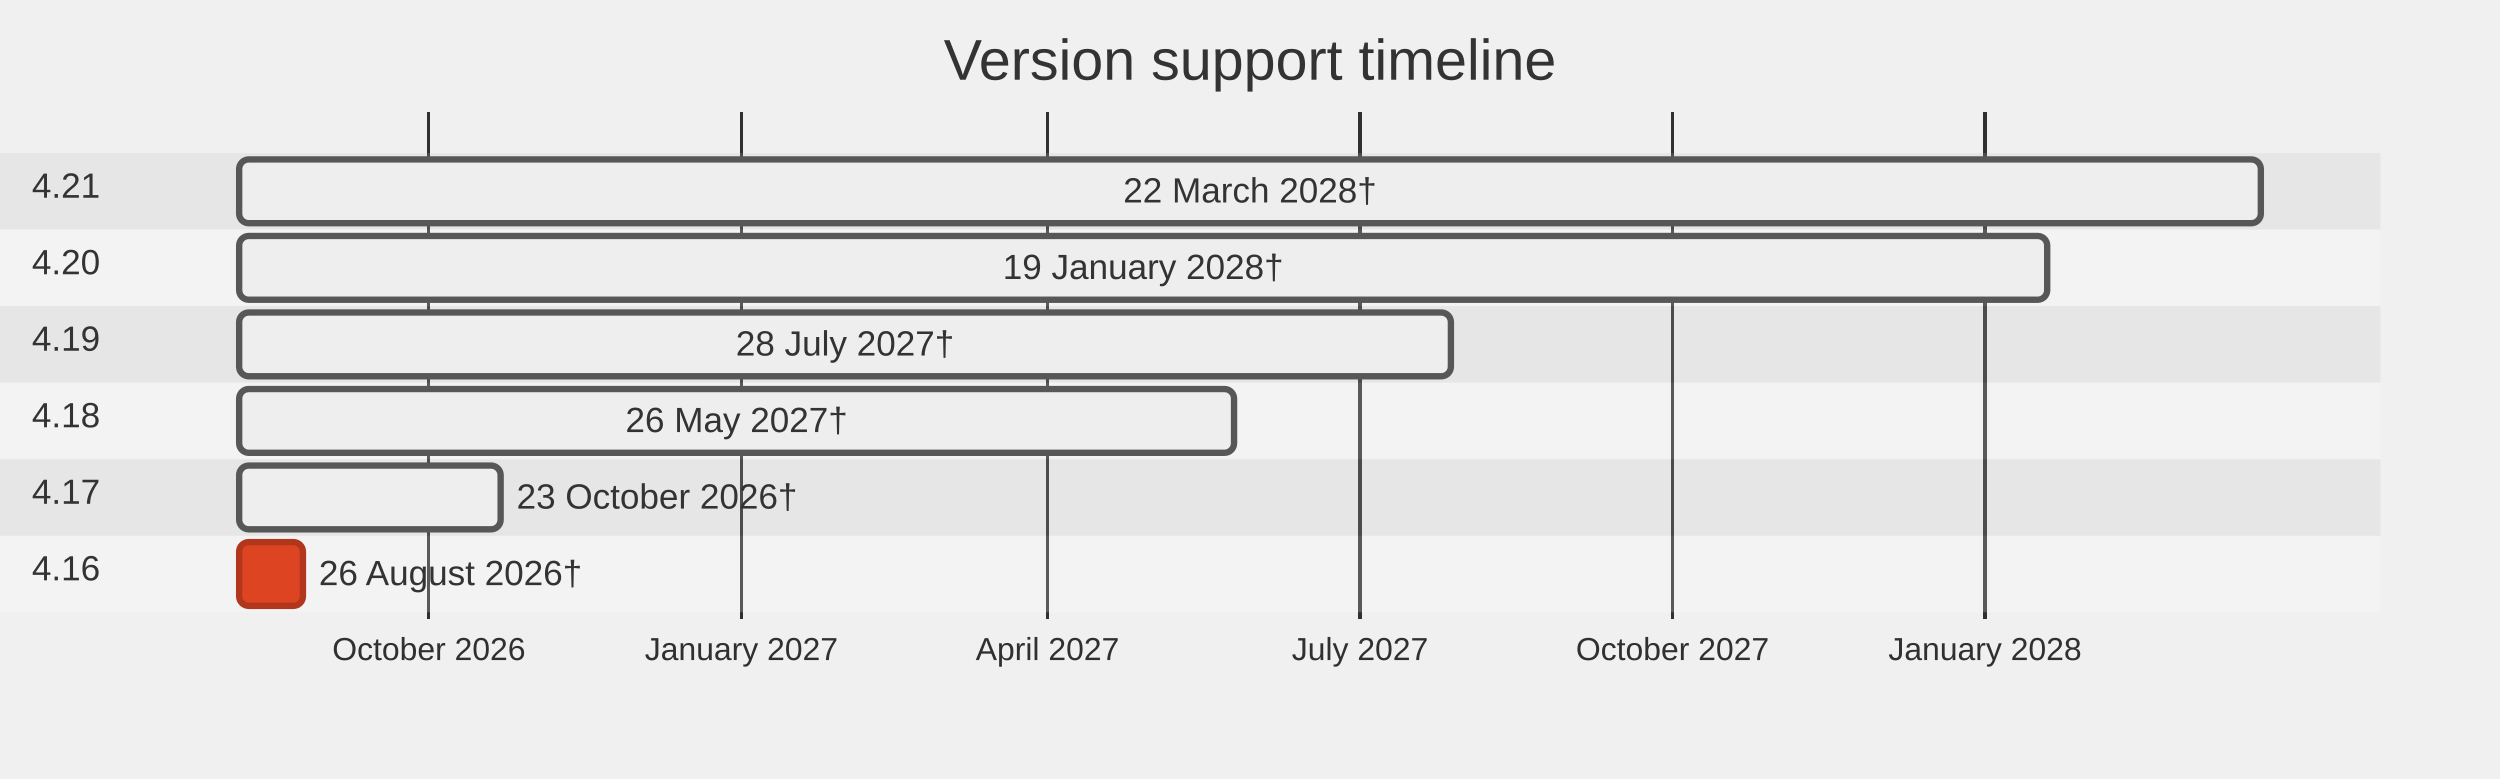
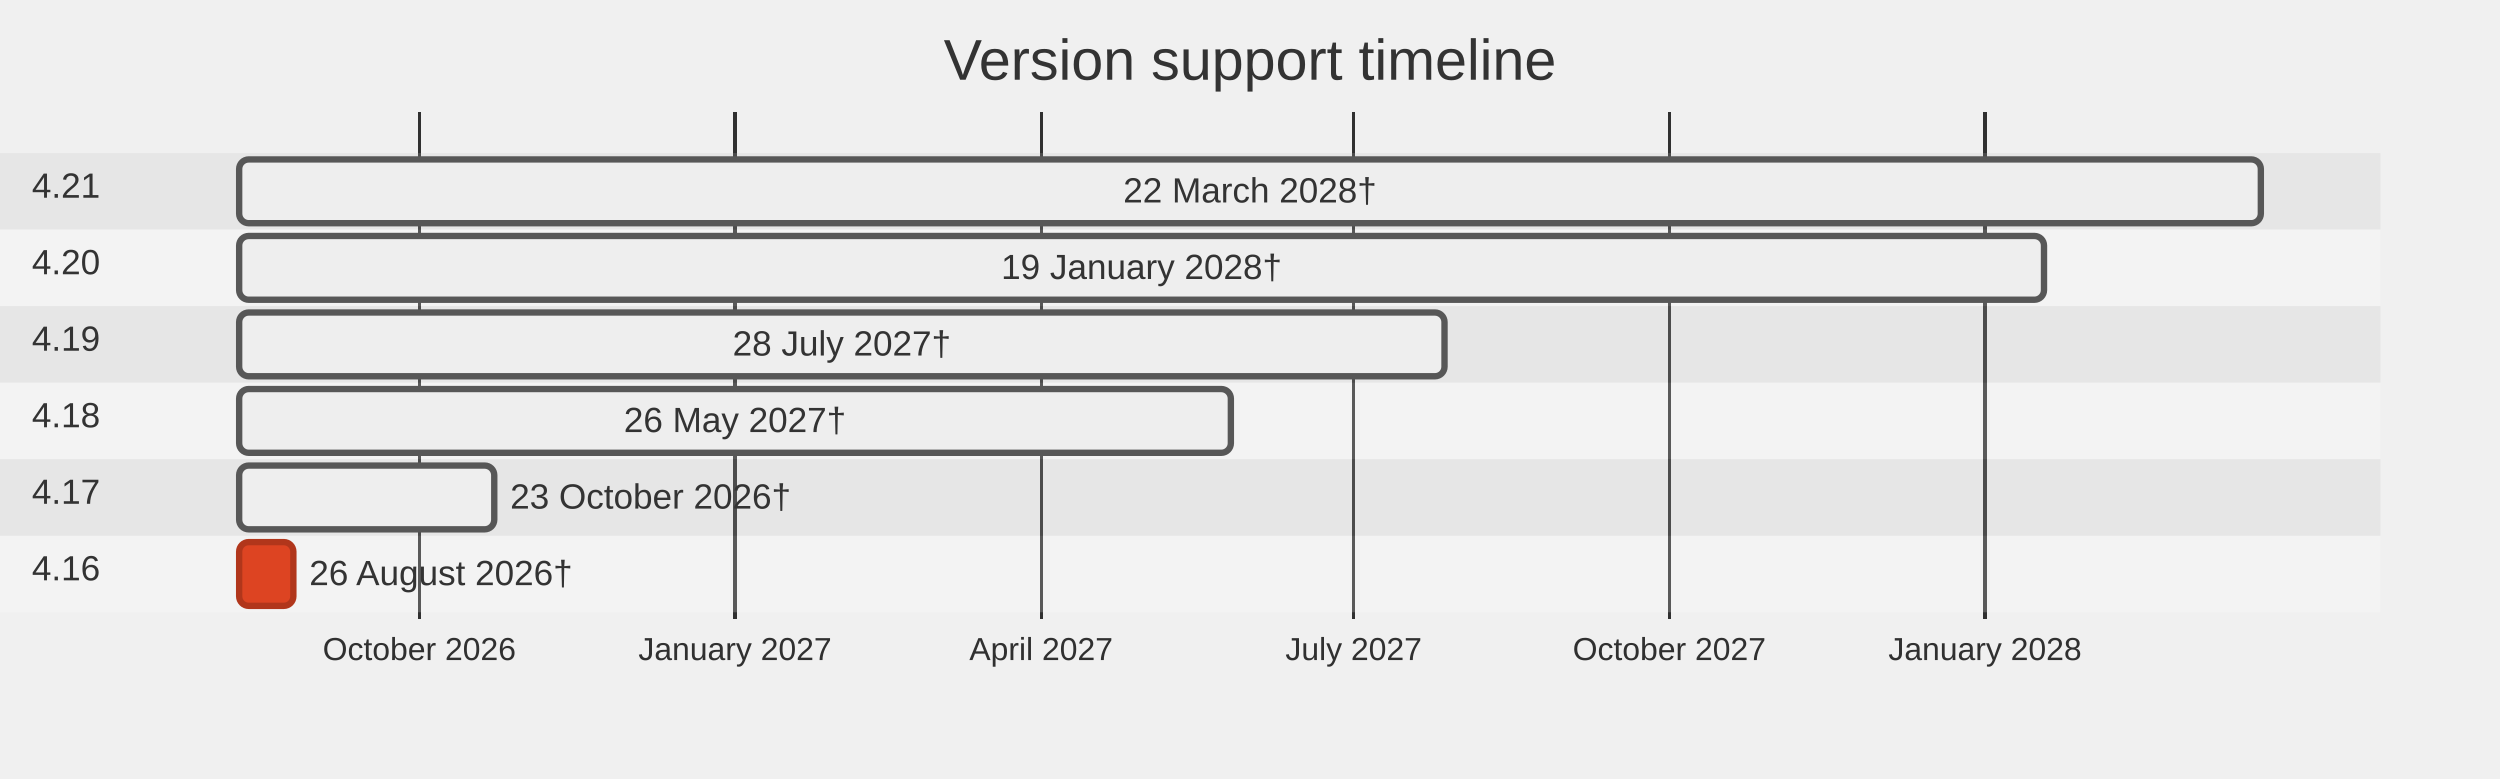
<svg xmlns="http://www.w3.org/2000/svg" id="my-svg" width="100%" viewBox="0 0 784 244" style="max-width: 784px; background-color: white;" role="graphics-document document" aria-roledescription="gantt">
  <style>#my-svg{font-family:"trebuchet ms",verdana,arial,sans-serif;font-size:16px;fill:#000000;}@keyframes edge-animation-frame{from{stroke-dashoffset:0;}}@keyframes dash{to{stroke-dashoffset:0;}}#my-svg .edge-animation-slow{stroke-dasharray:9,5!important;stroke-dashoffset:900;animation:dash 50s linear infinite;stroke-linecap:round;}#my-svg .edge-animation-fast{stroke-dasharray:9,5!important;stroke-dashoffset:900;animation:dash 20s linear infinite;stroke-linecap:round;}#my-svg .error-icon{fill:#552222;}#my-svg .error-text{fill:#552222;stroke:#552222;}#my-svg .edge-thickness-normal{stroke-width:1px;}#my-svg .edge-thickness-thick{stroke-width:3.5px;}#my-svg .edge-pattern-solid{stroke-dasharray:0;}#my-svg .edge-thickness-invisible{stroke-width:0;fill:none;}#my-svg .edge-pattern-dashed{stroke-dasharray:3;}#my-svg .edge-pattern-dotted{stroke-dasharray:2;}#my-svg .marker{fill:#666;stroke:#666;}#my-svg .marker.cross{stroke:#666;}#my-svg svg{font-family:"trebuchet ms",verdana,arial,sans-serif;font-size:16px;}#my-svg p{margin:0;}#my-svg .mermaid-main-font{font-family:"trebuchet ms",verdana,arial,sans-serif;}#my-svg .exclude-range{fill:#eeeeee;}#my-svg .section{stroke:none;opacity:0.2;}#my-svg .section0{fill:hsl(0, 0%, 73.922%);}#my-svg .section2{fill:hsl(0, 0%, 73.922%);}#my-svg .section1,#my-svg .section3{fill:white;opacity:0.2;}#my-svg .sectionTitle0{fill:#333;}#my-svg .sectionTitle1{fill:#333;}#my-svg .sectionTitle2{fill:#333;}#my-svg .sectionTitle3{fill:#333;}#my-svg .sectionTitle{text-anchor:start;font-family:"trebuchet ms",verdana,arial,sans-serif;}#my-svg .grid .tick{stroke:hsl(0, 0%, 90%);opacity:0.8;shape-rendering:crispEdges;}#my-svg .grid .tick text{font-family:"trebuchet ms",verdana,arial,sans-serif;fill:#000000;}#my-svg .grid path{stroke-width:0;}#my-svg .today{fill:none;stroke:#d42;stroke-width:2px;}#my-svg .task{stroke-width:2;}#my-svg .taskText{text-anchor:middle;font-family:"trebuchet ms",verdana,arial,sans-serif;}#my-svg .taskTextOutsideRight{fill:#333;text-anchor:start;font-family:"trebuchet ms",verdana,arial,sans-serif;}#my-svg .taskTextOutsideLeft{fill:#333;text-anchor:end;}#my-svg .task.clickable{cursor:pointer;}#my-svg .taskText.clickable{cursor:pointer;fill:#003163!important;font-weight:bold;}#my-svg .taskTextOutsideLeft.clickable{cursor:pointer;fill:#003163!important;font-weight:bold;}#my-svg .taskTextOutsideRight.clickable{cursor:pointer;fill:#003163!important;font-weight:bold;}#my-svg .taskText0,#my-svg .taskText1,#my-svg .taskText2,#my-svg .taskText3{fill:white;}#my-svg .task0,#my-svg .task1,#my-svg .task2,#my-svg .task3{fill:#707070;stroke:hsl(0, 0%, 33.922%);}#my-svg .taskTextOutside0,#my-svg .taskTextOutside2{fill:#333;}#my-svg .taskTextOutside1,#my-svg .taskTextOutside3{fill:#333;}#my-svg .active0,#my-svg .active1,#my-svg .active2,#my-svg .active3{fill:#eee;stroke:hsl(0, 0%, 33.922%);}#my-svg .activeText0,#my-svg .activeText1,#my-svg .activeText2,#my-svg .activeText3{fill:#333!important;}#my-svg .done0,#my-svg .done1,#my-svg .done2,#my-svg .done3{stroke:#666;fill:#bbb;stroke-width:2;}#my-svg .doneText0,#my-svg .doneText1,#my-svg .doneText2,#my-svg .doneText3{fill:#333!important;}#my-svg .doneText0.taskTextOutsideLeft,#my-svg .doneText0.taskTextOutsideRight,#my-svg .doneText1.taskTextOutsideLeft,#my-svg .doneText1.taskTextOutsideRight,#my-svg .doneText2.taskTextOutsideLeft,#my-svg .doneText2.taskTextOutsideRight,#my-svg .doneText3.taskTextOutsideLeft,#my-svg .doneText3.taskTextOutsideRight{fill:#333!important;}#my-svg .crit0,#my-svg .crit1,#my-svg .crit2,#my-svg .crit3{stroke:hsl(10.909, 73.333%, 40%);fill:#d42;stroke-width:2;}#my-svg .activeCrit0,#my-svg .activeCrit1,#my-svg .activeCrit2,#my-svg .activeCrit3{stroke:hsl(10.909, 73.333%, 40%);fill:#eee;stroke-width:2;}#my-svg .doneCrit0,#my-svg .doneCrit1,#my-svg .doneCrit2,#my-svg .doneCrit3{stroke:hsl(10.909, 73.333%, 40%);fill:#bbb;stroke-width:2;cursor:pointer;shape-rendering:crispEdges;}#my-svg .milestone{transform:rotate(45deg) scale(0.8,0.8);}#my-svg .milestoneText{font-style:italic;}#my-svg .doneCritText0,#my-svg .doneCritText1,#my-svg .doneCritText2,#my-svg .doneCritText3{fill:#333!important;}#my-svg .doneCritText0.taskTextOutsideLeft,#my-svg .doneCritText0.taskTextOutsideRight,#my-svg .doneCritText1.taskTextOutsideLeft,#my-svg .doneCritText1.taskTextOutsideRight,#my-svg .doneCritText2.taskTextOutsideLeft,#my-svg .doneCritText2.taskTextOutsideRight,#my-svg .doneCritText3.taskTextOutsideLeft,#my-svg .doneCritText3.taskTextOutsideRight{fill:#333!important;}#my-svg .vert{stroke:#d42;}#my-svg .vertText{font-size:15px;text-anchor:middle;fill:#d42!important;}#my-svg .activeCritText0,#my-svg .activeCritText1,#my-svg .activeCritText2,#my-svg .activeCritText3{fill:#333!important;}#my-svg .titleText{text-anchor:middle;font-size:18px;fill:#333;font-family:"trebuchet ms",verdana,arial,sans-serif;}#my-svg .node .neo-node{stroke:#999;}#my-svg [data-look="neo"].node rect,#my-svg [data-look="neo"].cluster rect,#my-svg [data-look="neo"].node polygon{stroke:url(#my-svg-gradient);filter:drop-shadow( 1px 2px 2px rgba(185,185,185,1));}#my-svg [data-look="neo"].swimlane.cluster rect{filter:none;}#my-svg [data-look="neo"].node path{stroke:url(#my-svg-gradient);stroke-width:1px;}#my-svg [data-look="neo"].node .outer-path{filter:drop-shadow( 1px 2px 2px rgba(185,185,185,1));}#my-svg [data-look="neo"].node .neo-line path{stroke:#999;filter:none;}#my-svg [data-look="neo"].node circle{stroke:url(#my-svg-gradient);filter:drop-shadow( 1px 2px 2px rgba(185,185,185,1));}#my-svg [data-look="neo"].node circle .state-start{fill:#000000;}#my-svg [data-look="neo"].icon-shape .icon{fill:url(#my-svg-gradient);filter:drop-shadow( 1px 2px 2px rgba(185,185,185,1));}#my-svg [data-look="neo"].icon-shape .icon-neo path{stroke:url(#my-svg-gradient);filter:drop-shadow( 1px 2px 2px rgba(185,185,185,1));}#my-svg :root{--mermaid-font-family:"trebuchet ms",verdana,arial,sans-serif;}</style>
  <g />
  <g class="grid" transform="translate(75, 194)" fill="none" font-size="10" font-family="sans-serif" text-anchor="middle">
    <path class="domain" stroke="currentColor" d="M0.5,-159V0.5H634.5V-159" />
-     <g class="tick" opacity="1" transform="translate(59.5,0)">
+     <g class="tick" opacity="1" transform="translate(56.5,0)">
      <line stroke="currentColor" y2="-159" />
      <text fill="#000" y="3" dy="1em" stroke="none" font-size="10" style="text-anchor: middle;"> October 2026</text>
    </g>
-     <g class="tick" opacity="1" transform="translate(157.5,0)">
+     <g class="tick" opacity="1" transform="translate(155.5,0)">
      <line stroke="currentColor" y2="-159" />
      <text fill="#000" y="3" dy="1em" stroke="none" font-size="10" style="text-anchor: middle;"> January 2027</text>
    </g>
-     <g class="tick" opacity="1" transform="translate(253.5,0)">
+     <g class="tick" opacity="1" transform="translate(251.5,0)">
      <line stroke="currentColor" y2="-159" />
      <text fill="#000" y="3" dy="1em" stroke="none" font-size="10" style="text-anchor: middle;"> April 2027</text>
    </g>
-     <g class="tick" opacity="1" transform="translate(351.5,0)">
+     <g class="tick" opacity="1" transform="translate(349.5,0)">
      <line stroke="currentColor" y2="-159" />
      <text fill="#000" y="3" dy="1em" stroke="none" font-size="10" style="text-anchor: middle;"> July 2027</text>
    </g>
-     <g class="tick" opacity="1" transform="translate(449.5,0)">
+     <g class="tick" opacity="1" transform="translate(448.5,0)">
      <line stroke="currentColor" y2="-159" />
      <text fill="#000" y="3" dy="1em" stroke="none" font-size="10" style="text-anchor: middle;"> October 2027</text>
    </g>
    <g class="tick" opacity="1" transform="translate(547.5,0)">
      <line stroke="currentColor" y2="-159" />
      <text fill="#000" y="3" dy="1em" stroke="none" font-size="10" style="text-anchor: middle;"> January 2028</text>
    </g>
  </g>
  <g>
    <rect x="0" y="48" width="746.5" height="24" class="section section0" />
    <rect x="0" y="72" width="746.5" height="24" class="section section1" />
    <rect x="0" y="96" width="746.5" height="24" class="section section2" />
    <rect x="0" y="120" width="746.5" height="24" class="section section3" />
    <rect x="0" y="144" width="746.5" height="24" class="section section0" />
    <rect x="0" y="168" width="746.5" height="24" class="section section1" />
  </g>
  <g>
    <rect id="my-svg-task1" rx="3" ry="3" x="75" y="50" width="634" height="20" transform-origin="392px 60px" class="task active0" />
-     <rect id="my-svg-task2" rx="3" ry="3" x="75" y="74" width="567" height="20" transform-origin="358.5px 84px" class="task active1" />
-     <rect id="my-svg-task3" rx="3" ry="3" x="75" y="98" width="380" height="20" transform-origin="265px 108px" class="task active2" />
-     <rect id="my-svg-task4" rx="3" ry="3" x="75" y="122" width="312" height="20" transform-origin="231px 132px" class="task active3" />
-     <rect id="my-svg-task5" rx="3" ry="3" x="75" y="146" width="82" height="20" transform-origin="116px 156px" class="task active0" />
-     <rect id="my-svg-task6" rx="3" ry="3" x="75" y="170" width="20" height="20" transform-origin="85px 180px" class="task crit1" />
+     <rect id="my-svg-task2" rx="3" ry="3" x="75" y="74" width="566" height="20" transform-origin="358px 84px" class="task active1" />
+     <rect id="my-svg-task3" rx="3" ry="3" x="75" y="98" width="378" height="20" transform-origin="264px 108px" class="task active2" />
+     <rect id="my-svg-task4" rx="3" ry="3" x="75" y="122" width="311" height="20" transform-origin="230.5px 132px" class="task active3" />
+     <rect id="my-svg-task5" rx="3" ry="3" x="75" y="146" width="80" height="20" transform-origin="115px 156px" class="task active0" />
+     <rect id="my-svg-task6" rx="3" ry="3" x="75" y="170" width="17" height="20" transform-origin="83.5px 180px" class="task crit1" />
    <text id="my-svg-task1-text" font-size="11" x="392" y="63.5" class="taskText taskText0 activeText0 width-88.51611328125">22 March 2028†      </text>
-     <text id="my-svg-task2-text" font-size="11" x="358.5" y="87.5" class="taskText taskText1 activeText1 width-96.685546875">19 January 2028†    </text>
-     <text id="my-svg-task3-text" font-size="11" x="265" y="111.5" class="taskText taskText2 activeText2 width-74.76611328125">28 July 2027†       </text>
-     <text id="my-svg-task4-text" font-size="11" x="231" y="135.5" class="taskText taskText3 activeText3 width-77.7255859375">26 May 2027†        </text>
-     <text id="my-svg-task5-text" font-size="11" x="162" y="159.5" class="taskTextOutsideRight taskTextOutside0 activeText0 width-99.005859375">23 October 2026†    </text>
-     <text id="my-svg-task6-text" font-size="11" x="100" y="183.5" class="taskTextOutsideRight taskTextOutside1  critText1 width-93.47900390625">26 August 2026†     </text>
+     <text id="my-svg-task2-text" font-size="11" x="358" y="87.5" class="taskText taskText1 activeText1 width-96.685546875">19 January 2028†    </text>
+     <text id="my-svg-task3-text" font-size="11" x="264" y="111.5" class="taskText taskText2 activeText2 width-74.76611328125">28 July 2027†       </text>
+     <text id="my-svg-task4-text" font-size="11" x="230.5" y="135.5" class="taskText taskText3 activeText3 width-77.7255859375">26 May 2027†        </text>
+     <text id="my-svg-task5-text" font-size="11" x="160" y="159.5" class="taskTextOutsideRight taskTextOutside0 activeText0 width-99.005859375">23 October 2026†    </text>
+     <text id="my-svg-task6-text" font-size="11" x="97" y="183.5" class="taskTextOutsideRight taskTextOutside1  critText1 width-93.47900390625">26 August 2026†     </text>
  </g>
  <g>
    <text dy="0em" x="10" y="62" font-size="11" class="sectionTitle sectionTitle0">
      <tspan alignment-baseline="central" x="10">4.21</tspan>
    </text>
    <text dy="0em" x="10" y="86" font-size="11" class="sectionTitle sectionTitle1">
      <tspan alignment-baseline="central" x="10">4.20</tspan>
    </text>
    <text dy="0em" x="10" y="110" font-size="11" class="sectionTitle sectionTitle2">
      <tspan alignment-baseline="central" x="10">4.19</tspan>
    </text>
    <text dy="0em" x="10" y="134" font-size="11" class="sectionTitle sectionTitle3">
      <tspan alignment-baseline="central" x="10">4.18</tspan>
    </text>
    <text dy="0em" x="10" y="158" font-size="11" class="sectionTitle sectionTitle0">
      <tspan alignment-baseline="central" x="10">4.17</tspan>
    </text>
    <text dy="0em" x="10" y="182" font-size="11" class="sectionTitle sectionTitle1">
      <tspan alignment-baseline="central" x="10">4.16</tspan>
    </text>
  </g>
  <text x="392" y="25" class="titleText">Version support timeline</text>
</svg>
